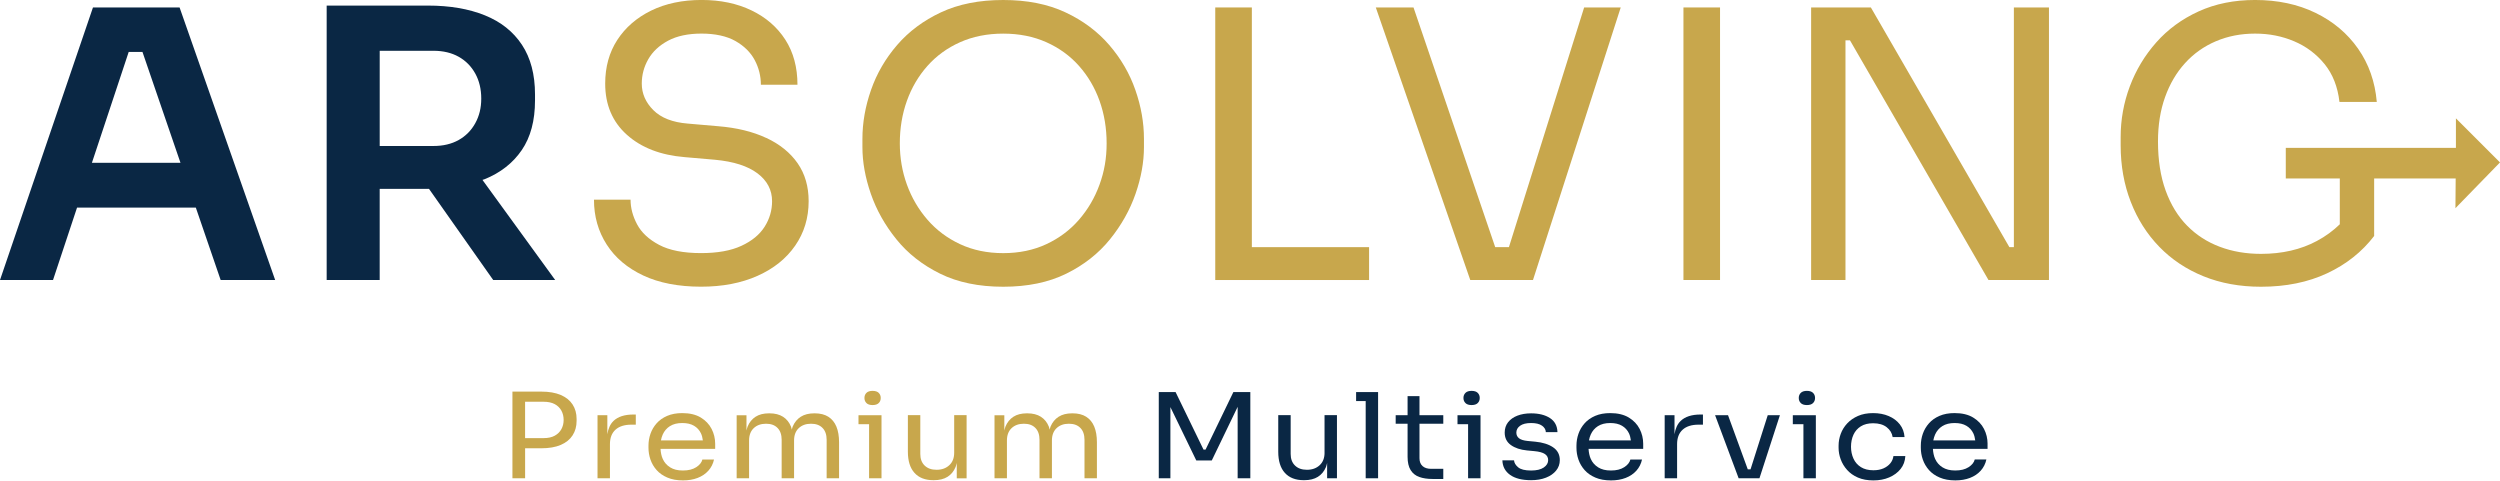
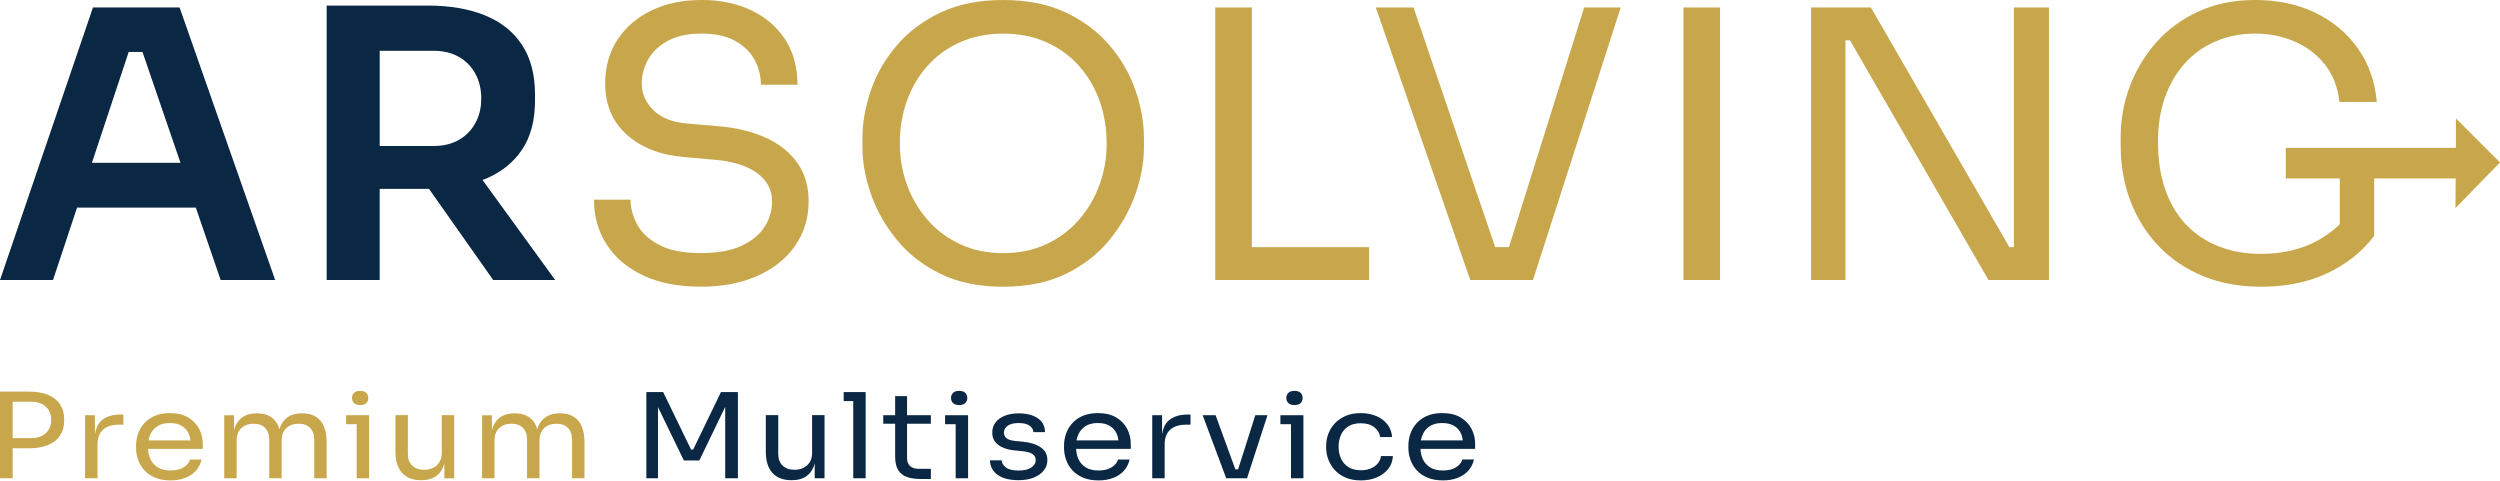
<svg xmlns="http://www.w3.org/2000/svg" id="Livello_1" data-name="Livello 1" viewBox="0 0 1451.32 278.89">
  <g>
    <g>
      <path d="M53.97,4.33L0,162.56h30.78l13.95-42.05h68.95l14.42,42.05h31.64L104.25,4.33h-50.28ZM53.36,94.5l21.36-64.37h7.98l22.07,64.37h-51.41Z" style="fill: #0a2744;" />
      <path d="M281.33,104.04c9.25-3.76,16.44-9.39,21.57-16.91,5.13-7.51,7.69-17.12,7.69-28.83v-3.47c0-11.56-2.53-21.17-7.59-28.83-5.06-7.66-12.25-13.36-21.57-17.12-9.32-3.76-20.34-5.64-33.05-5.64h-58.74v159.31h30.78v-52.89h27.96c.23,0,.43-.02.66-.03l37.27,52.91h35.98l-42.21-58.1c.4-.15.84-.26,1.24-.42ZM220.43,29.48h31.21c5.63,0,10.51,1.16,14.63,3.47,4.12,2.31,7.33,5.57,9.64,9.75,2.31,4.19,3.47,9.03,3.47,14.52s-1.16,10.12-3.47,14.31c-2.31,4.19-5.53,7.44-9.64,9.75-4.12,2.31-9,3.47-14.63,3.47h-31.21V29.48Z" style="fill: #0a2744;" />
    </g>
    <g>
      <path d="M444.86,80.09c-7.88-3.69-17.23-5.96-28.07-6.83l-17.56-1.52c-8.82-.72-15.46-3.32-19.94-7.8-4.48-4.48-6.72-9.61-6.72-15.39,0-5.06,1.26-9.79,3.79-14.2,2.53-4.41,6.36-7.98,11.49-10.73,5.13-2.74,11.6-4.12,19.4-4.12s14.66,1.45,19.72,4.33c5.06,2.89,8.78,6.58,11.16,11.05,2.38,4.48,3.58,9.25,3.58,14.3h21.24c0-10.11-2.35-18.82-7.04-26.12-4.7-7.29-11.24-12.97-19.62-17.01-8.38-4.04-18.06-6.07-29.04-6.07s-20.88,2.06-29.26,6.18c-8.38,4.12-14.92,9.79-19.62,17.01-4.7,7.23-7.04,15.68-7.04,25.36,0,12.28,4.19,22.18,12.57,29.69,8.38,7.51,19.58,11.85,33.59,13l17.56,1.52c10.84,1.01,19.07,3.65,24.71,7.91,5.64,4.26,8.45,9.65,8.45,16.15,0,5.35-1.45,10.29-4.34,14.85s-7.37,8.24-13.44,11.05c-6.07,2.82-13.87,4.23-23.41,4.23-10.26,0-18.39-1.59-24.38-4.77-6-3.18-10.26-7.15-12.79-11.92-2.53-4.77-3.79-9.54-3.79-14.31h-21.24c0,9.68,2.46,18.35,7.37,26.01,4.91,7.66,11.99,13.66,21.24,17.99,9.24,4.34,20.44,6.5,33.59,6.5,12.43,0,23.33-2.1,32.73-6.29,9.39-4.19,16.69-10.04,21.89-17.56,5.2-7.51,7.8-16.11,7.8-25.79,0-8.53-2.13-15.86-6.39-22-4.26-6.14-10.33-11.05-18.21-14.74Z" style="fill: #c8a74c;" />
      <path d="M643.94,26.12c-6.79-7.87-15.28-14.2-25.47-18.97-10.19-4.77-22.22-7.15-36.09-7.15s-25.9,2.38-36.09,7.15c-10.19,4.77-18.68,11.09-25.47,18.97-6.79,7.88-11.85,16.58-15.17,26.12-3.33,9.54-4.99,19-4.99,28.39v4.77c0,8.67,1.63,17.7,4.88,27.09,3.25,9.4,8.2,18.21,14.85,26.44,6.64,8.24,15.1,14.88,25.36,19.94,10.26,5.06,22.47,7.59,36.63,7.59s26.37-2.53,36.63-7.59c10.26-5.06,18.71-11.7,25.36-19.94,6.65-8.24,11.6-17.05,14.85-26.44,3.25-9.39,4.88-18.42,4.88-27.09v-4.77c0-9.39-1.66-18.86-4.99-28.39-3.32-9.54-8.38-18.24-15.17-26.12ZM638.31,107.18c-2.75,7.59-6.72,14.38-11.92,20.37-5.2,6-11.52,10.73-18.96,14.2-7.44,3.47-15.79,5.2-25.03,5.2s-17.59-1.73-25.03-5.2c-7.44-3.47-13.76-8.2-18.96-14.2-5.2-6-9.18-12.79-11.92-20.37-2.75-7.59-4.12-15.57-4.12-23.95,0-8.81,1.37-17.05,4.12-24.71,2.74-7.66,6.72-14.41,11.92-20.26,5.2-5.85,11.52-10.44,18.96-13.76,7.44-3.32,15.78-4.98,25.03-4.98s17.59,1.66,25.03,4.98c7.44,3.33,13.76,7.91,18.96,13.76,5.2,5.85,9.18,12.61,11.92,20.26,2.74,7.66,4.12,15.9,4.12,24.71s-1.37,16.37-4.12,23.95Z" style="fill: #c8a74c;" />
      <polygon points="726.73 4.33 705.49 4.33 705.49 162.56 722.4 162.56 726.73 162.56 794.79 162.56 794.79 143.48 726.73 143.48 726.73 4.33" style="fill: #c8a74c;" />
      <polygon points="875.97 143.48 868.01 143.48 820.58 4.33 798.69 4.33 853.53 162.56 889.94 162.56 940.88 4.33 919.64 4.33 875.97 143.48" style="fill: #c8a74c;" />
      <rect x="977.29" y="4.33" width="21.24" height="158.22" style="fill: #c8a74c;" />
      <polygon points="1169.11 143.48 1166.5 143.48 1086.09 4.33 1051.41 4.33 1051.41 162.56 1071.35 162.56 1071.35 23.41 1073.96 23.41 1154.37 162.56 1189.48 162.56 1189.48 4.33 1169.11 4.33 1169.11 143.48" style="fill: #c8a74c;" />
      <path d="M1451.32,94.29l-25.59-25.59v17.13h-98.77v17.77h31.36v26.6c-3.77,3.67-8.16,6.94-13.33,9.7-9.32,4.99-20.12,7.48-32.4,7.48-8.67,0-16.66-1.37-23.95-4.12-7.3-2.74-13.62-6.83-18.96-12.25-5.35-5.42-9.5-12.21-12.46-20.37-2.96-8.16-4.45-17.66-4.45-28.5,0-9.54,1.37-18.13,4.12-25.79,2.74-7.66,6.61-14.23,11.6-19.72,4.99-5.49,10.94-9.72,17.88-12.68,6.94-2.96,14.52-4.44,22.76-4.44s15.64,1.48,22.65,4.44c7.01,2.96,12.9,7.37,17.67,13.22,4.77,5.85,7.66,13.19,8.67,22h21.67c-1.01-11.7-4.62-22-10.84-30.89s-14.45-15.82-24.71-20.81c-10.26-4.99-21.97-7.48-35.11-7.48-12.14,0-23.05,2.2-32.73,6.61-9.68,4.41-17.88,10.4-24.6,17.99-6.72,7.59-11.85,16.11-15.39,25.58-3.54,9.46-5.31,19.26-5.31,29.37v4.77c0,11.85,1.95,22.79,5.85,32.84,3.9,10.05,9.43,18.75,16.58,26.12s15.71,13.08,25.68,17.12c9.97,4.04,21.09,6.07,33.38,6.07,14.45,0,27.23-2.6,38.36-7.8,11.13-5.2,20.23-12.42,27.31-21.67v-33.38h47.33l-.14,17.25,25.87-26.57Z" style="fill: #c8a74c;" />
    </g>
  </g>
-   <g>
+   <g transform="translate(-297.48 0)">
    <g>
      <path d="M325.52,229.29c-3.03-1.3-6.79-1.95-11.3-1.95h-16.74v50.31h7.36v-17.41h9.39c4.5,0,8.27-.65,11.3-1.95,3.03-1.3,5.32-3.15,6.87-5.55,1.55-2.4,2.33-5.2,2.33-8.4v-1.1c0-3.24-.78-6.05-2.33-8.43-1.55-2.38-3.84-4.22-6.87-5.52ZM325.9,249.14c-.88,1.6-2.17,2.87-3.87,3.8-1.7.94-3.85,1.4-6.46,1.4h-10.74v-21.11h10.74c2.6,0,4.75.46,6.46,1.37,1.7.91,2.99,2.17,3.87,3.77.87,1.6,1.31,3.4,1.31,5.42s-.44,3.75-1.31,5.35Z" style="fill: #c8a74c;" />
      <path d="M356.15,244.37c-1.88,1.82-3.06,4.42-3.57,7.76v-11.08h-5.7v36.6h7.21v-19.81c0-3.65,1.08-6.45,3.23-8.4,2.15-1.94,5.23-2.91,9.23-2.91h2.55v-5.89h-1.35c-5.16,0-9.02,1.25-11.6,3.73Z" style="fill: #c8a74c;" />
      <path d="M406.83,242.39c-2.83-1.71-6.42-2.57-10.77-2.57-3.35,0-6.27.54-8.75,1.61s-4.52,2.51-6.12,4.32c-1.6,1.81-2.79,3.83-3.57,6.07-.78,2.24-1.16,4.55-1.16,6.92v1.23c0,2.33.39,4.62,1.16,6.85.78,2.24,1.96,4.26,3.57,6.07,1.6,1.81,3.68,3.26,6.23,4.35,2.55,1.1,5.58,1.65,9.08,1.65,3.15,0,5.98-.48,8.48-1.44,2.5-.96,4.58-2.35,6.23-4.18,1.65-1.83,2.75-4,3.3-6.51h-6.76c-.4,1.69-1.59,3.18-3.57,4.46-1.98,1.28-4.54,1.92-7.7,1.92s-5.48-.61-7.43-1.82c-1.95-1.21-3.39-2.86-4.32-4.94-.77-1.73-1.15-3.69-1.27-5.79h31.72v-2.95c0-3.06-.69-5.94-2.07-8.64s-3.48-4.9-6.3-6.62ZM388.96,247.36c1.88-1.19,4.24-1.78,7.09-1.78s5.03.53,6.83,1.58c1.8,1.05,3.15,2.53,4.05,4.42.57,1.2.89,2.59,1.1,4.08h-24.34c.23-1.22.58-2.37,1.05-3.43.93-2.06,2.33-3.68,4.2-4.87Z" style="fill: #c8a74c;" />
      <path d="M480.89,241.94c-2.1-1.32-4.73-1.99-7.88-1.99h-.3c-3.15,0-5.77.66-7.85,1.99-2.08,1.33-3.64,3.23-4.69,5.73-.22.53-.32,1.18-.5,1.75-.17-.58-.26-1.22-.48-1.75-1-2.49-2.54-4.4-4.62-5.73-2.08-1.32-4.69-1.99-7.85-1.99h-.3c-3.15,0-5.75.66-7.81,1.99-2.05,1.33-3.59,3.23-4.62,5.73-.28.69-.43,1.52-.64,2.29v-8.9h-5.7v36.6h7.21v-21.94c0-3.06.9-5.45,2.7-7.16s4.18-2.57,7.13-2.57,5.08.81,6.68,2.43c1.6,1.62,2.4,3.92,2.4,6.89v22.35h7.21v-21.94c0-3.06.9-5.45,2.7-7.16,1.8-1.71,4.18-2.57,7.13-2.57s5.08.81,6.68,2.43c1.6,1.62,2.4,3.92,2.4,6.89v22.35h7.21v-20.91c0-3.56-.51-6.59-1.54-9.08-1.03-2.49-2.59-4.4-4.69-5.73Z" style="fill: #c8a74c;" />
      <polygon points="498.38 241.05 498.38 246.26 504.53 246.26 504.53 277.65 511.74 277.65 511.74 246.26 511.74 241.05 504.53 241.05 498.38 241.05" style="fill: #c8a74c;" />
      <path d="M506.56,235.15c1.6,0,2.79-.39,3.57-1.17.78-.78,1.16-1.76,1.16-2.95s-.39-2.17-1.16-2.95c-.78-.78-1.97-1.17-3.57-1.17s-2.79.39-3.57,1.17c-.78.78-1.16,1.76-1.16,2.95s.39,2.17,1.16,2.95c.78.78,1.96,1.17,3.57,1.17Z" style="fill: #c8a74c;" />
      <path d="M553.93,262.85c0,3.06-.95,5.47-2.85,7.23s-4.35,2.64-7.36,2.64-5.21-.81-6.91-2.43c-1.7-1.62-2.55-3.87-2.55-6.75v-22.55h-7.21v21.25c0,5.35,1.27,9.44,3.83,12.27,2.55,2.83,6.2,4.25,10.96,4.25h.3c3.2,0,5.84-.65,7.92-1.95,2.08-1.3,3.64-3.2,4.69-5.69.3-.71.46-1.57.68-2.37v8.92h5.71v-36.67h-7.21v21.87Z" style="fill: #c8a74c;" />
      <path d="M630.58,241.94c-2.1-1.32-4.73-1.99-7.88-1.99h-.3c-3.15,0-5.77.66-7.85,1.99-2.08,1.33-3.64,3.23-4.69,5.73-.22.53-.32,1.18-.5,1.75-.17-.58-.26-1.22-.48-1.75-1-2.49-2.54-4.4-4.62-5.73-2.08-1.32-4.69-1.99-7.85-1.99h-.3c-3.15,0-5.75.66-7.81,1.99-2.05,1.33-3.59,3.23-4.62,5.73-.28.69-.43,1.52-.64,2.29v-8.9h-5.7v36.6h7.21v-21.94c0-3.06.9-5.45,2.7-7.16s4.18-2.57,7.13-2.57,5.08.81,6.68,2.43c1.6,1.62,2.4,3.92,2.4,6.89v22.35h7.21v-21.94c0-3.06.9-5.45,2.7-7.16,1.8-1.71,4.18-2.57,7.13-2.57s5.08.81,6.68,2.43c1.6,1.62,2.4,3.92,2.4,6.89v22.35h7.21v-20.91c0-3.56-.51-6.59-1.54-9.08-1.03-2.49-2.59-4.4-4.69-5.73Z" style="fill: #c8a74c;" />
    </g>
    <g>
      <polygon points="699.87 261 698.67 261 682.46 227.61 672.7 227.61 672.7 277.65 679.45 277.65 679.45 236.33 694.47 267.3 703.48 267.3 718.49 236.18 718.49 277.65 725.85 277.65 725.85 227.61 716.01 227.61 699.87 261" style="fill: #0a2744;" />
      <path d="M768.94,262.85c0,3.06-.95,5.47-2.85,7.23s-4.36,2.64-7.36,2.64-5.21-.81-6.91-2.43c-1.7-1.62-2.55-3.87-2.55-6.75v-22.55h-7.21v21.25c0,5.35,1.27,9.44,3.83,12.27,2.55,2.83,6.21,4.25,10.96,4.25h.3c3.2,0,5.84-.65,7.92-1.95s3.64-3.2,4.69-5.69c.3-.71.46-1.57.67-2.37v8.91h5.71v-36.67h-7.21v21.87Z" style="fill: #0a2744;" />
      <polygon points="787.26 227.61 787.26 232.83 792.82 232.83 792.82 277.65 800.02 277.65 800.02 232.83 800.02 227.61 792.82 227.61 787.26 227.61" style="fill: #0a2744;" />
      <path d="M824.05,229.95h-6.91v11.1h-6.91v4.94h6.91v19.19c0,3.25.59,5.82,1.77,7.71,1.17,1.9,2.85,3.23,5.03,4.01,2.18.78,4.77,1.16,7.77,1.16h6.16v-5.89h-7.06c-2.15,0-3.82-.54-4.99-1.61-1.18-1.07-1.77-2.59-1.77-4.56v-20.02h13.82v-4.94h-13.82v-11.1Z" style="fill: #0a2744;" />
      <path d="M854.3,235.15c1.6,0,2.79-.39,3.57-1.17.77-.78,1.16-1.76,1.16-2.95s-.39-2.17-1.16-2.95c-.78-.78-1.97-1.17-3.57-1.17s-2.79.39-3.56,1.17c-.78.78-1.17,1.76-1.17,2.95s.39,2.17,1.17,2.95c.77.78,1.96,1.17,3.56,1.17Z" style="fill: #0a2744;" />
      <polygon points="846.12 241.05 846.12 246.26 852.27 246.26 852.27 277.65 859.48 277.65 859.48 246.26 859.48 241.05 852.27 241.05 846.12 241.05" style="fill: #0a2744;" />
      <path d="M901.6,259.66c-2.61-1.76-6.06-2.84-10.36-3.25l-4.35-.41c-2.35-.23-4.04-.75-5.07-1.58-1.03-.82-1.54-1.92-1.54-3.29,0-1.6.73-2.92,2.18-3.97s3.58-1.58,6.38-1.58,4.92.51,6.34,1.54c1.43,1.03,2.17,2.27,2.22,3.74h6.75c-.1-3.61-1.55-6.33-4.35-8.16-2.81-1.83-6.46-2.74-10.96-2.74-3,0-5.65.45-7.96,1.34-2.3.89-4.1,2.17-5.41,3.84-1.3,1.67-1.95,3.67-1.95,6,0,3.11,1.2,5.52,3.6,7.23s5.5,2.75,9.31,3.12l4.36.41c2.8.27,4.83.83,6.08,1.68s1.88,2.02,1.88,3.53c0,1.69-.85,3.12-2.55,4.29-1.7,1.16-4.16,1.75-7.36,1.75-3.55,0-6.07-.63-7.54-1.89-1.48-1.25-2.27-2.59-2.36-4.01h-6.76c.1,3.57,1.59,6.37,4.47,8.43,2.88,2.06,6.94,3.08,12.2,3.08,3.25,0,6.13-.49,8.63-1.47,2.5-.98,4.47-2.35,5.89-4.11,1.43-1.76,2.14-3.78,2.14-6.07,0-3.2-1.3-5.68-3.9-7.44Z" style="fill: #0a2744;" />
      <path d="M945.55,242.39c-2.83-1.71-6.42-2.57-10.77-2.57-3.35,0-6.27.54-8.75,1.61s-4.52,2.51-6.12,4.32c-1.6,1.81-2.79,3.83-3.57,6.07s-1.16,4.55-1.16,6.92v1.23c0,2.33.38,4.62,1.16,6.85s1.97,4.26,3.57,6.07c1.6,1.81,3.68,3.26,6.23,4.35,2.55,1.1,5.58,1.65,9.09,1.65,3.15,0,5.98-.48,8.48-1.44,2.5-.96,4.58-2.35,6.23-4.18,1.65-1.83,2.75-4,3.3-6.51h-6.76c-.4,1.69-1.59,3.18-3.57,4.46-1.98,1.28-4.54,1.92-7.69,1.92s-5.48-.61-7.43-1.82c-1.95-1.21-3.39-2.86-4.32-4.94-.77-1.73-1.14-3.69-1.27-5.79h31.72v-2.95c0-3.06-.69-5.94-2.07-8.64s-3.48-4.9-6.31-6.62ZM927.69,247.36c1.88-1.19,4.24-1.78,7.09-1.78s5.03.53,6.83,1.58,3.15,2.53,4.06,4.42c.57,1.2.89,2.59,1.1,4.08h-24.34c.23-1.22.58-2.37,1.05-3.43.93-2.06,2.33-3.68,4.2-4.87Z" style="fill: #0a2744;" />
      <path d="M975.66,244.37c-1.88,1.82-3.06,4.42-3.56,7.76v-11.08h-5.71v36.6h7.21v-19.81c0-3.65,1.07-6.45,3.23-8.4,2.15-1.94,5.23-2.91,9.23-2.91h2.55v-5.89h-1.35c-5.16,0-9.02,1.25-11.6,3.73Z" style="fill: #0a2744;" />
      <polygon points="1016.24 272.45 1014.63 272.45 1003.17 241.05 995.66 241.05 1009.33 277.65 1011.13 277.65 1014.58 277.65 1016.53 277.65 1019.84 277.65 1021.41 277.65 1033.28 241.05 1026.22 241.05 1016.24 272.45" style="fill: #0a2744;" />
      <path d="M1048.96,235.15c1.6,0,2.79-.39,3.57-1.17.77-.78,1.16-1.76,1.16-2.95s-.39-2.17-1.16-2.95c-.78-.78-1.97-1.17-3.57-1.17s-2.79.39-3.56,1.17c-.78.78-1.17,1.76-1.17,2.95s.39,2.17,1.17,2.95c.77.78,1.96,1.17,3.56,1.17Z" style="fill: #0a2744;" />
      <polygon points="1040.78 241.05 1040.78 246.26 1046.94 246.26 1046.94 277.65 1054.15 277.65 1054.15 246.26 1054.15 241.05 1046.94 241.05 1040.78 241.05" style="fill: #0a2744;" />
      <path d="M1097.39,268.95c-1,1.23-2.33,2.22-3.98,2.95-1.65.73-3.6,1.1-5.85,1.1-2.91,0-5.32-.61-7.25-1.82-1.93-1.21-3.37-2.86-4.32-4.94-.95-2.08-1.43-4.37-1.43-6.89s.48-4.94,1.43-6.99c.95-2.06,2.38-3.68,4.28-4.87s4.28-1.78,7.13-1.78c3.3,0,5.93.77,7.88,2.3s3.1,3.44,3.45,5.72h6.91c-.2-2.83-1.11-5.29-2.74-7.37-1.63-2.08-3.78-3.69-6.46-4.83-2.68-1.14-5.69-1.71-9.05-1.71s-6.28.55-8.78,1.65c-2.51,1.1-4.59,2.55-6.27,4.35-1.68,1.81-2.93,3.83-3.75,6.07-.83,2.24-1.24,4.52-1.24,6.85v1.23c0,2.24.41,4.48,1.24,6.72.83,2.24,2.06,4.28,3.72,6.13,1.65,1.85,3.74,3.33,6.27,4.42,2.53,1.1,5.52,1.65,8.97,1.65s6.47-.58,9.2-1.75c2.72-1.17,4.93-2.8,6.61-4.9,1.68-2.1,2.59-4.59,2.74-7.47h-6.91c-.2,1.55-.8,2.95-1.8,4.18Z" style="fill: #0a2744;" />
      <path d="M1153.84,257.64c0-3.06-.69-5.94-2.07-8.64-1.38-2.7-3.48-4.9-6.31-6.62s-6.42-2.57-10.77-2.57c-3.35,0-6.27.54-8.75,1.61s-4.52,2.51-6.12,4.32c-1.6,1.81-2.79,3.83-3.57,6.07s-1.16,4.55-1.16,6.92v1.23c0,2.33.38,4.62,1.16,6.85s1.97,4.26,3.57,6.07c1.6,1.81,3.68,3.26,6.23,4.35,2.55,1.1,5.58,1.65,9.09,1.65,3.15,0,5.98-.48,8.48-1.44,2.5-.96,4.58-2.35,6.23-4.18,1.65-1.83,2.75-4,3.3-6.51h-6.76c-.4,1.69-1.59,3.18-3.57,4.46-1.98,1.28-4.54,1.92-7.69,1.92s-5.48-.61-7.43-1.82c-1.95-1.21-3.39-2.86-4.32-4.94-.77-1.73-1.14-3.69-1.27-5.79h31.72v-2.95ZM1127.6,247.36c1.88-1.19,4.24-1.78,7.09-1.78s5.03.53,6.83,1.58,3.15,2.53,4.06,4.42c.57,1.2.89,2.59,1.1,4.08h-24.34c.23-1.22.58-2.37,1.05-3.43.93-2.06,2.33-3.68,4.2-4.87Z" style="fill: #0a2744;" />
    </g>
  </g>
</svg>
